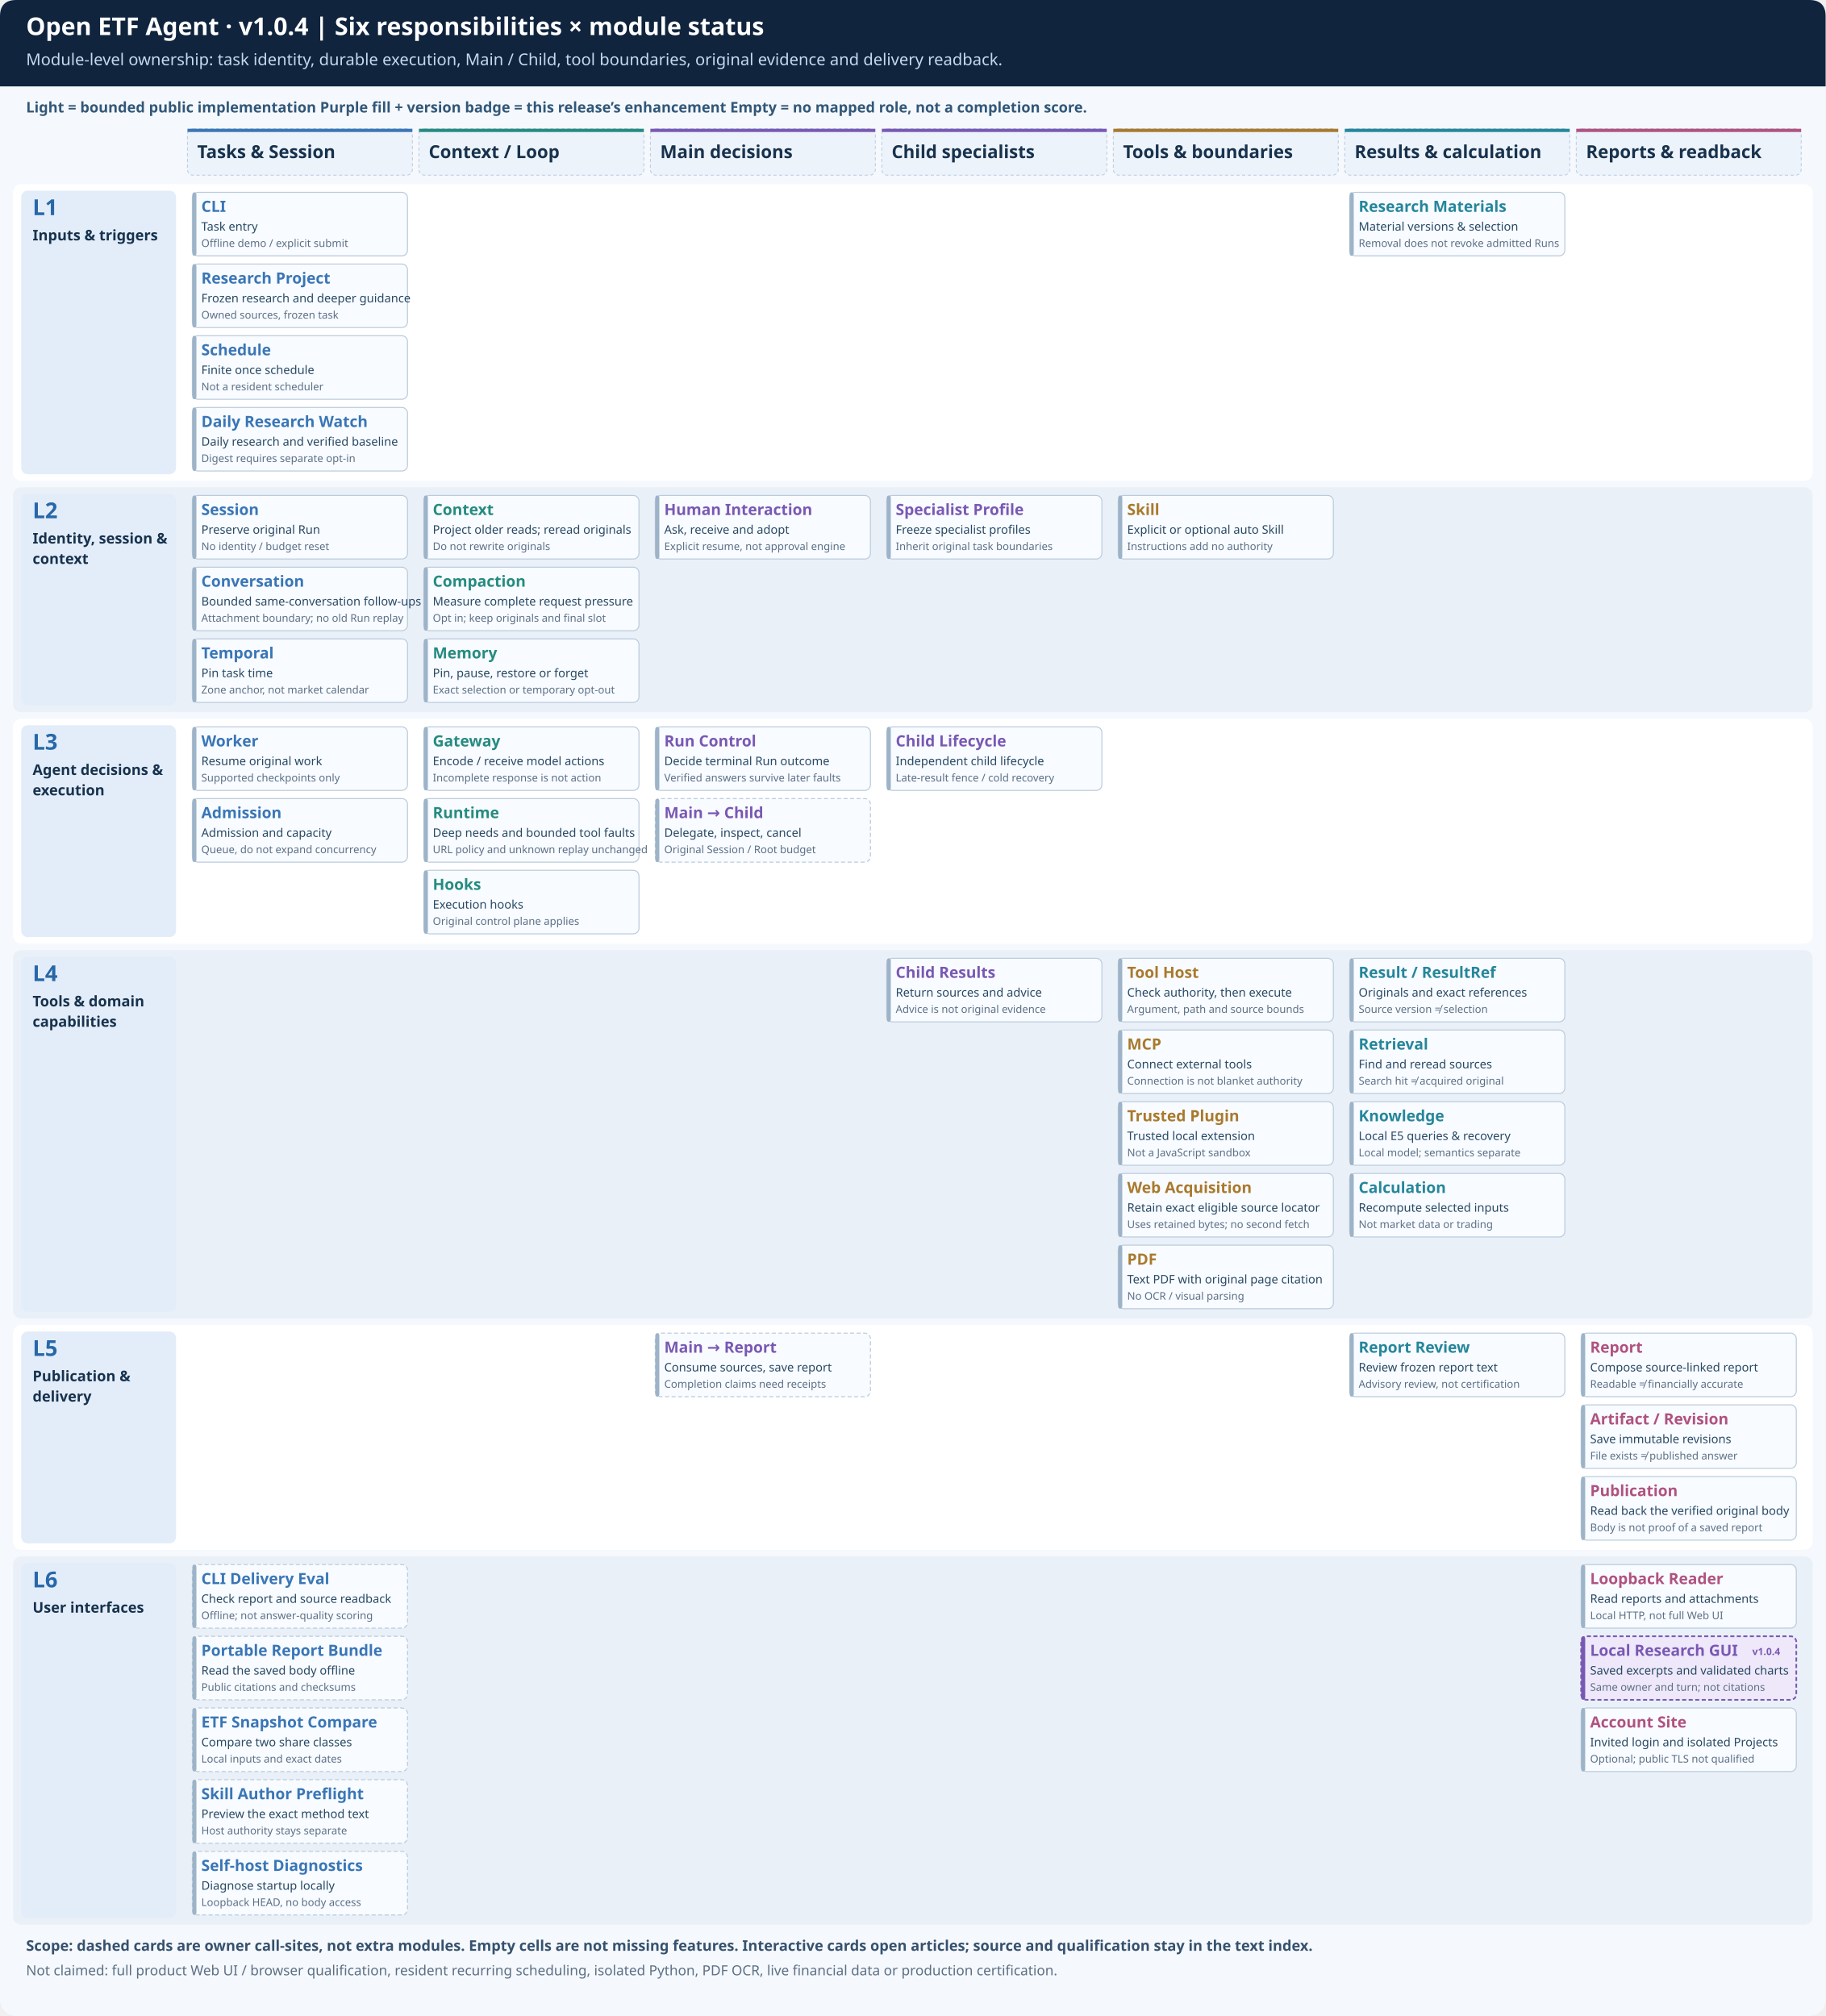
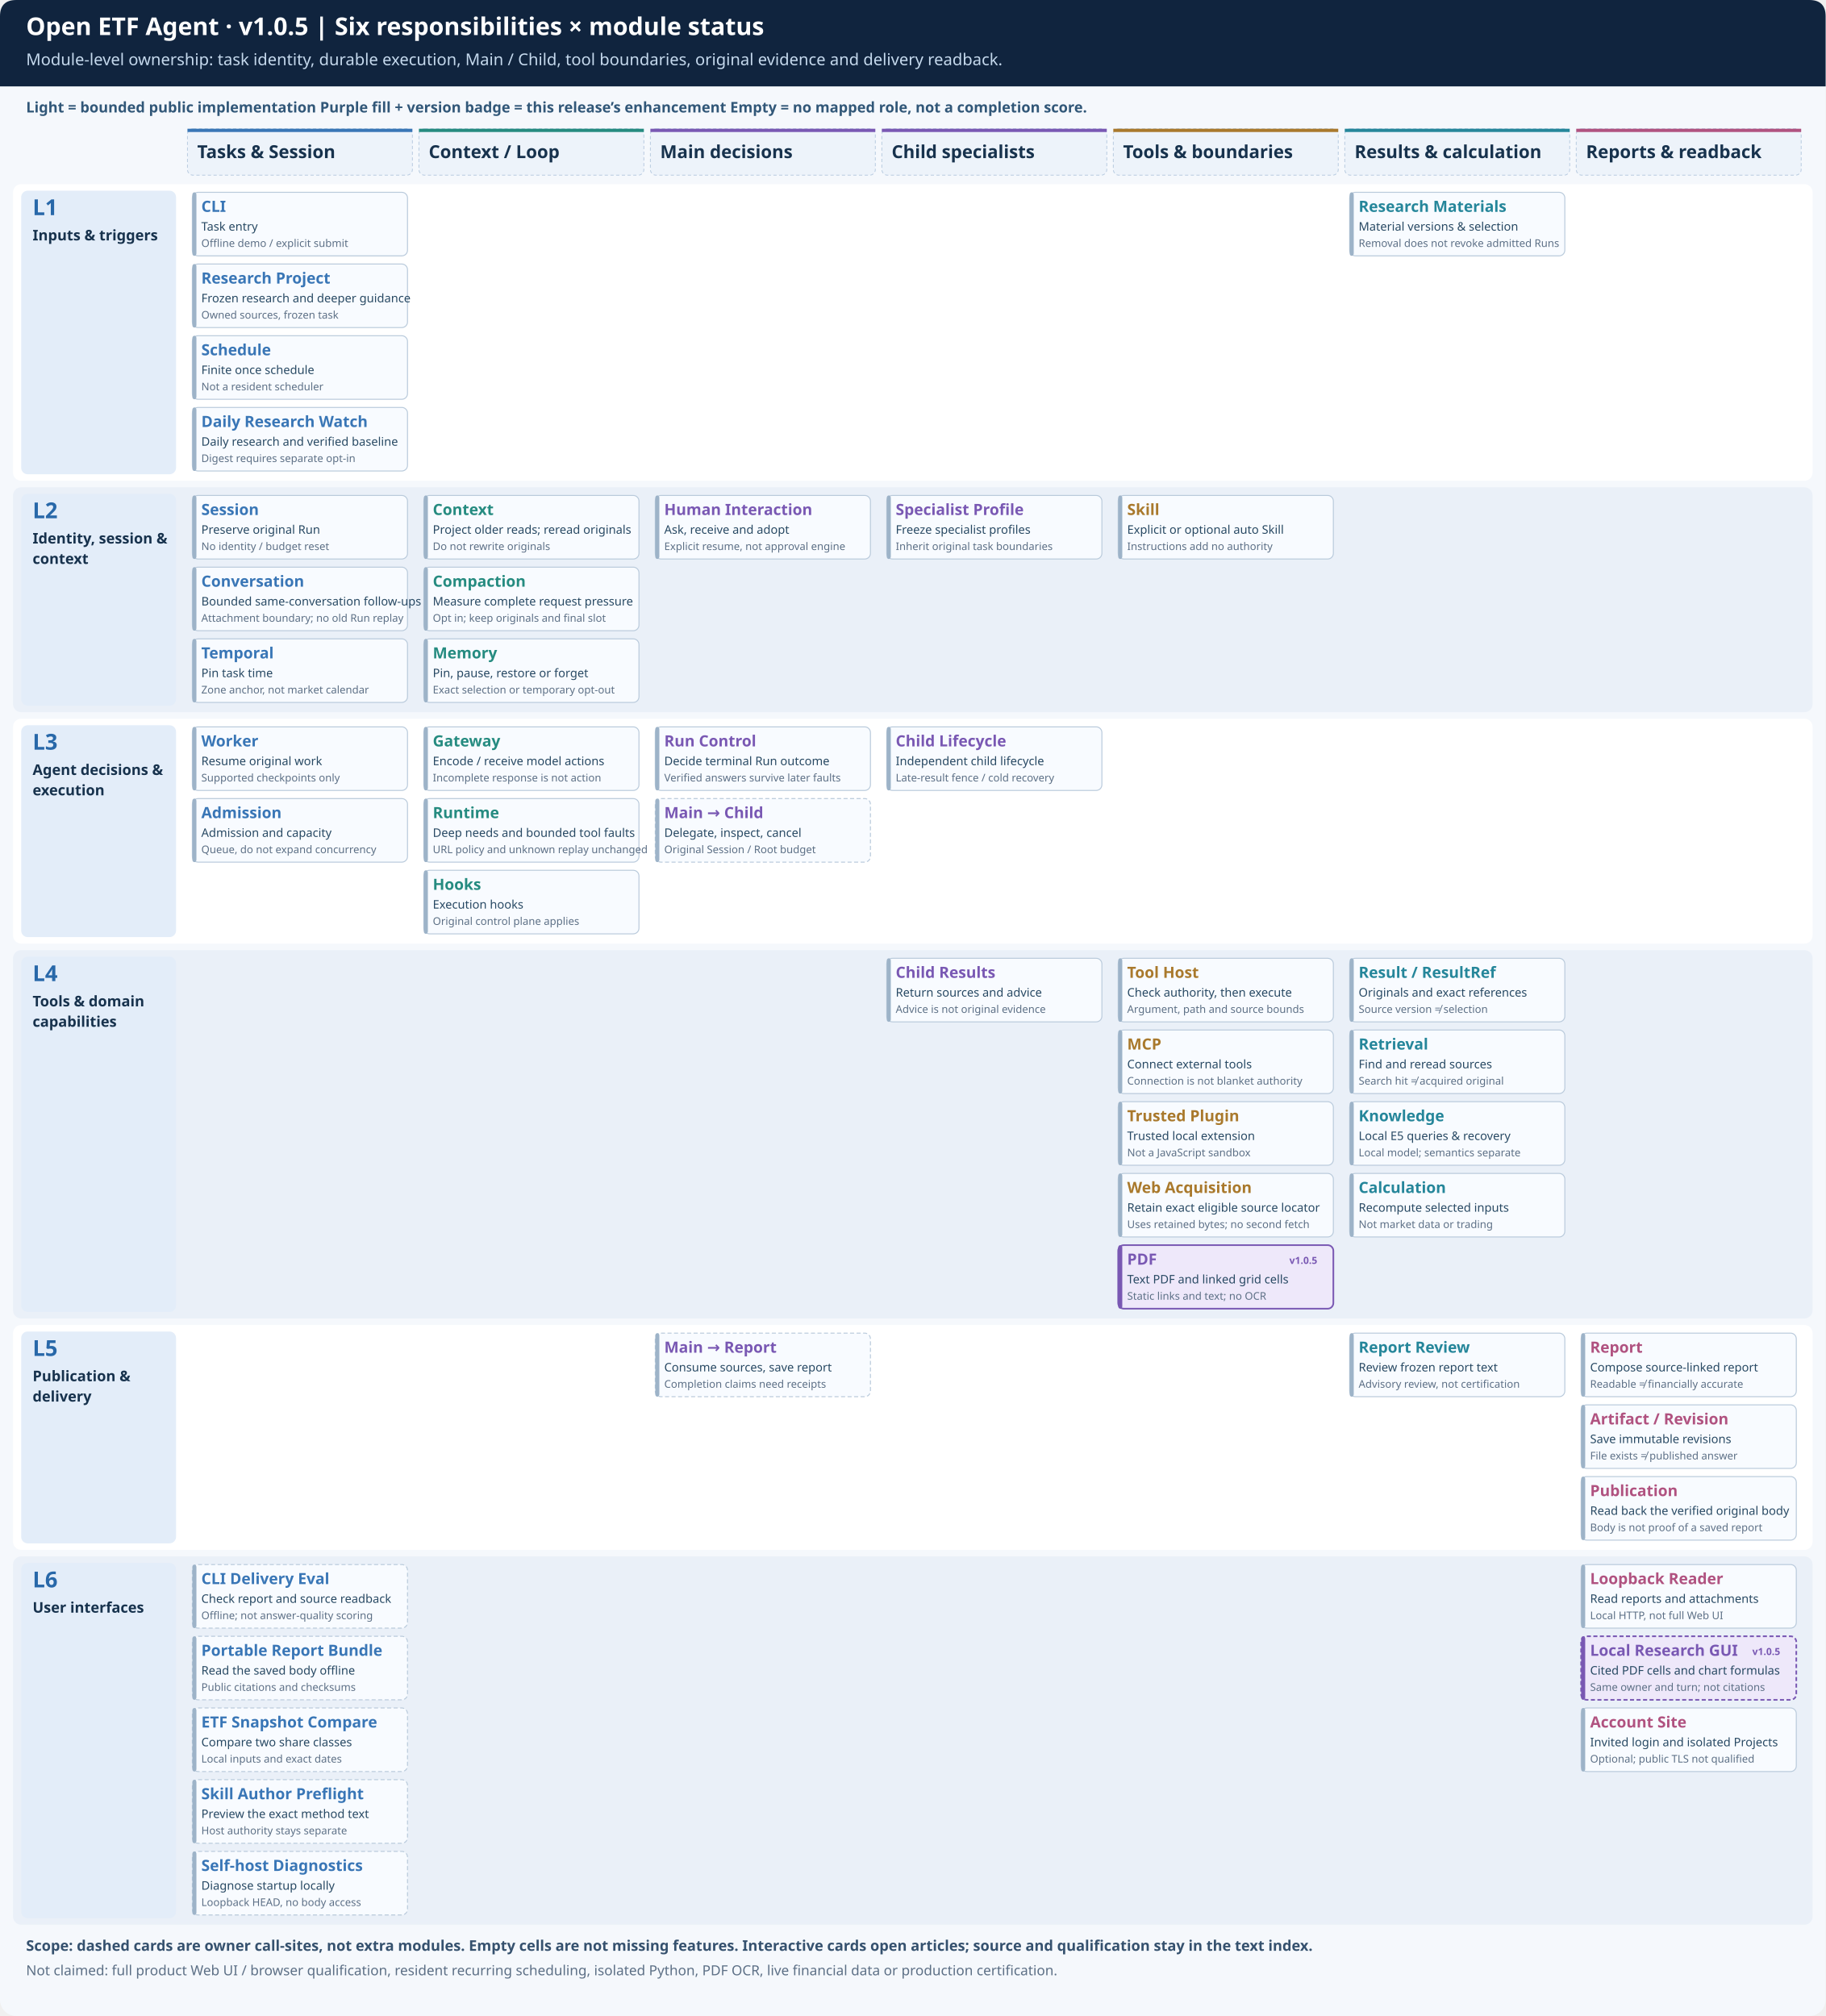
<svg xmlns="http://www.w3.org/2000/svg" width="2240" height="2474" viewBox="0 0 2240 2474" role="img" aria-labelledby="title desc">
  <rect width="2240" height="2474" rx="20" fill="#f5f8fc" />
  <path d="M20 0h2200q20 0 20 20v86H0V20Q0 0 20 0" fill="#10243e" />
  <g font-family="system-ui, sans-serif">
-     <text x="32" y="43" font-size="30" fill="#fff" font-weight="700">Open ETF Agent · v1.0.4 | Six responsibilities × module status</text>
+     <text x="32" y="43" font-size="30" fill="#fff" font-weight="700">Open ETF Agent · v1.0.5 | Six responsibilities × module status</text>
    <text x="32" y="80" font-size="20" fill="#c5d9ed" font-weight="400">Module-level ownership: task identity, durable execution, Main / Child, tool boundaries, original evidence and delivery readback.</text>
    <text x="32" y="138" font-size="18" fill="#315778" font-weight="600">Light = bounded public implementation   Purple fill + version badge = this release’s enhancement   Empty = no mapped role, not a completion score.</text>
    <rect x="230" y="158" width="276" height="57" rx="7" fill="#edf3fa" stroke="#b8cbe0" stroke-dasharray="4 3" />
    <rect x="230" y="158" width="276" height="4" fill="#3976b6" />
    <text x="242" y="194" font-size="22" fill="#17324d" font-weight="700">Tasks &amp; Session</text>
    <rect x="514" y="158" width="276" height="57" rx="7" fill="#edf3fa" stroke="#b8cbe0" stroke-dasharray="4 3" />
    <rect x="514" y="158" width="276" height="4" fill="#258b80" />
    <text x="526" y="194" font-size="22" fill="#17324d" font-weight="700">Context / Loop</text>
    <rect x="798" y="158" width="276" height="57" rx="7" fill="#edf3fa" stroke="#b8cbe0" stroke-dasharray="4 3" />
    <rect x="798" y="158" width="276" height="4" fill="#7958b3" />
    <text x="810" y="194" font-size="22" fill="#17324d" font-weight="700">Main decisions</text>
    <rect x="1082" y="158" width="276" height="57" rx="7" fill="#edf3fa" stroke="#b8cbe0" stroke-dasharray="4 3" />
    <rect x="1082" y="158" width="276" height="4" fill="#7958b3" />
    <text x="1094" y="194" font-size="22" fill="#17324d" font-weight="700">Child specialists</text>
    <rect x="1366" y="158" width="276" height="57" rx="7" fill="#edf3fa" stroke="#b8cbe0" stroke-dasharray="4 3" />
    <rect x="1366" y="158" width="276" height="4" fill="#a9792c" />
    <text x="1378" y="194" font-size="22" fill="#17324d" font-weight="700">Tools &amp; boundaries</text>
    <rect x="1650" y="158" width="276" height="57" rx="7" fill="#edf3fa" stroke="#b8cbe0" stroke-dasharray="4 3" />
    <rect x="1650" y="158" width="276" height="4" fill="#25869a" />
    <text x="1662" y="194" font-size="22" fill="#17324d" font-weight="700">Results &amp; calculation</text>
    <rect x="1934" y="158" width="276" height="57" rx="7" fill="#edf3fa" stroke="#b8cbe0" stroke-dasharray="4 3" />
    <rect x="1934" y="158" width="276" height="4" fill="#b05280" />
    <text x="1946" y="194" font-size="22" fill="#17324d" font-weight="700">Reports &amp; readback</text>
    <rect x="16" y="226" width="2208" height="364" rx="10" fill="#ffffff" />
    <rect x="26" y="234" width="190" height="348" rx="8" fill="#e3edf9" />
    <text x="40" y="264" font-size="27" fill="#2868a9" font-weight="700">L1</text>
    <text x="40" y="295" font-size="18" fill="#17324d" font-weight="700">Inputs &amp; triggers</text>
    <a href="https://hpoenixf.com/eff-agent-article/en/articles/agent-in-15-minutes" target="_blank" rel="noopener noreferrer">
      <rect x="236" y="236" width="264" height="78" rx="7" fill="#f8fbff" stroke="#b9cadb" stroke-width="1.2" />
      <rect x="236" y="236" width="5" height="78" rx="3" fill="#9db3c8" />
      <text x="247" y="260" font-size="19" fill="#3976b6" font-weight="700">CLI</text>
      <text x="247" y="283" font-size="14.5" fill="#284963" font-weight="500">Task entry</text>
      <text x="247" y="303" font-size="13" fill="#5c6f85" font-weight="400">Offline demo / explicit submit</text>
    </a>
    <a href="https://hpoenixf.com/eff-agent-article/en/articles/open-etf-agent-research-project-workshop" target="_blank" rel="noopener noreferrer">
      <rect x="236" y="324" width="264" height="78" rx="7" fill="#f8fbff" stroke="#b9cadb" stroke-width="1.2" />
      <rect x="236" y="324" width="5" height="78" rx="3" fill="#9db3c8" />
      <text x="247" y="348" font-size="19" fill="#3976b6" font-weight="700">Research Project</text>
      <text x="247" y="371" font-size="14.5" fill="#284963" font-weight="500">Frozen research and deeper guidance</text>
      <text x="247" y="391" font-size="13" fill="#5c6f85" font-weight="400">Owned sources, frozen task</text>
    </a>
    <a href="https://hpoenixf.com/eff-agent-article/en/articles/agent-autonomous-scheduled-research" target="_blank" rel="noopener noreferrer">
      <rect x="236" y="412" width="264" height="78" rx="7" fill="#f8fbff" stroke="#b9cadb" stroke-width="1.2" />
      <rect x="236" y="412" width="5" height="78" rx="3" fill="#9db3c8" />
      <text x="247" y="436" font-size="19" fill="#3976b6" font-weight="700">Schedule</text>
      <text x="247" y="459" font-size="14.5" fill="#284963" font-weight="500">Finite once schedule</text>
      <text x="247" y="479" font-size="13" fill="#5c6f85" font-weight="400">Not a resident scheduler</text>
    </a>
    <a href="https://hpoenixf.com/eff-agent-article/en/articles/agent-autonomous-scheduled-research" target="_blank" rel="noopener noreferrer">
      <rect x="236" y="500" width="264" height="78" rx="7" fill="#f8fbff" stroke="#b9cadb" stroke-width="1.2" />
      <rect x="236" y="500" width="5" height="78" rx="3" fill="#9db3c8" />
      <text x="247" y="524" font-size="19" fill="#3976b6" font-weight="700">Daily Research Watch</text>
      <text x="247" y="547" font-size="14.5" fill="#284963" font-weight="500">Daily research and verified baseline</text>
      <text x="247" y="567" font-size="13" fill="#5c6f85" font-weight="400">Digest requires separate opt-in</text>
    </a>
    <a href="https://hpoenixf.com/eff-agent-article/en/articles/agent-research-assets-identity-version-lifecycle" target="_blank" rel="noopener noreferrer">
      <rect x="1656" y="236" width="264" height="78" rx="7" fill="#f8fbff" stroke="#b9cadb" stroke-width="1.2" />
      <rect x="1656" y="236" width="5" height="78" rx="3" fill="#9db3c8" />
      <text x="1667" y="260" font-size="19" fill="#25869a" font-weight="700">Research Materials</text>
      <text x="1667" y="283" font-size="14.5" fill="#284963" font-weight="500">Material versions &amp; selection</text>
      <text x="1667" y="303" font-size="13" fill="#5c6f85" font-weight="400">Removal does not revoke admitted Runs</text>
    </a>
    <rect x="16" y="598" width="2208" height="276" rx="10" fill="#eaf0f8" />
    <rect x="26" y="606" width="190" height="260" rx="8" fill="#e3edf9" />
    <text x="40" y="636" font-size="27" fill="#2868a9" font-weight="700">L2</text>
    <text x="40" y="667" font-size="18" fill="#17324d" font-weight="700">Identity, session &amp;</text>
    <text x="40" y="692" font-size="18" fill="#17324d" font-weight="700">context</text>
    <a href="https://hpoenixf.com/eff-agent-article/en/articles/agent-task-session-run-worker-schedule" target="_blank" rel="noopener noreferrer">
      <rect x="236" y="608" width="264" height="78" rx="7" fill="#f8fbff" stroke="#b9cadb" stroke-width="1.2" />
      <rect x="236" y="608" width="5" height="78" rx="3" fill="#9db3c8" />
      <text x="247" y="632" font-size="19" fill="#3976b6" font-weight="700">Session</text>
      <text x="247" y="655" font-size="14.5" fill="#284963" font-weight="500">Preserve original Run</text>
      <text x="247" y="675" font-size="13" fill="#5c6f85" font-weight="400">No identity / budget reset</text>
    </a>
    <a href="https://hpoenixf.com/eff-agent-article/en/articles/agent-conversation-admission-task-continuation" target="_blank" rel="noopener noreferrer">
      <rect x="236" y="696" width="264" height="78" rx="7" fill="#f8fbff" stroke="#b9cadb" stroke-width="1.2" />
      <rect x="236" y="696" width="5" height="78" rx="3" fill="#9db3c8" />
      <text x="247" y="720" font-size="19" fill="#3976b6" font-weight="700">Conversation</text>
      <text x="247" y="743" font-size="14.5" fill="#284963" font-weight="500">Bounded same-conversation follow-ups</text>
      <text x="247" y="763" font-size="13" fill="#5c6f85" font-weight="400">Attachment boundary; no old Run replay</text>
    </a>
    <a href="https://hpoenixf.com/eff-agent-article/en/articles/agent-temporal-semantics-market-calendar" target="_blank" rel="noopener noreferrer">
      <rect x="236" y="784" width="264" height="78" rx="7" fill="#f8fbff" stroke="#b9cadb" stroke-width="1.2" />
      <rect x="236" y="784" width="5" height="78" rx="3" fill="#9db3c8" />
      <text x="247" y="808" font-size="19" fill="#3976b6" font-weight="700">Temporal</text>
      <text x="247" y="831" font-size="14.5" fill="#284963" font-weight="500">Pin task time</text>
      <text x="247" y="851" font-size="13" fill="#5c6f85" font-weight="400">Zone anchor, not market calendar</text>
    </a>
    <a href="https://hpoenixf.com/eff-agent-article/en/articles/agent-context-governance-actions" target="_blank" rel="noopener noreferrer">
      <rect x="520" y="608" width="264" height="78" rx="7" fill="#f8fbff" stroke="#b9cadb" stroke-width="1.2" />
      <rect x="520" y="608" width="5" height="78" rx="3" fill="#9db3c8" />
      <text x="531" y="632" font-size="19" fill="#258b80" font-weight="700">Context</text>
      <text x="531" y="655" font-size="14.5" fill="#284963" font-weight="500">Project older reads; reread originals</text>
      <text x="531" y="675" font-size="13" fill="#5c6f85" font-weight="400">Do not rewrite originals</text>
    </a>
    <a href="https://hpoenixf.com/eff-agent-article/en/articles/agent-main-run-context-compaction" target="_blank" rel="noopener noreferrer">
      <rect x="520" y="696" width="264" height="78" rx="7" fill="#f8fbff" stroke="#b9cadb" stroke-width="1.2" />
      <rect x="520" y="696" width="5" height="78" rx="3" fill="#9db3c8" />
      <text x="531" y="720" font-size="19" fill="#258b80" font-weight="700">Compaction</text>
      <text x="531" y="743" font-size="14.5" fill="#284963" font-weight="500">Measure complete request pressure</text>
      <text x="531" y="763" font-size="13" fill="#5c6f85" font-weight="400">Opt in; keep originals and final slot</text>
    </a>
    <a href="https://hpoenixf.com/eff-agent-article/en/articles/026-agent-memory-forget-durable-effects" target="_blank" rel="noopener noreferrer">
      <rect x="520" y="784" width="264" height="78" rx="7" fill="#f8fbff" stroke="#b9cadb" stroke-width="1.2" />
      <rect x="520" y="784" width="5" height="78" rx="3" fill="#9db3c8" />
      <text x="531" y="808" font-size="19" fill="#258b80" font-weight="700">Memory</text>
      <text x="531" y="831" font-size="14.5" fill="#284963" font-weight="500">Pin, pause, restore or forget</text>
      <text x="531" y="851" font-size="13" fill="#5c6f85" font-weight="400">Exact selection or temporary opt-out</text>
    </a>
    <a href="https://hpoenixf.com/eff-agent-article/en/articles/agent-durable-human-interaction-response-adoption" target="_blank" rel="noopener noreferrer">
      <rect x="804" y="608" width="264" height="78" rx="7" fill="#f8fbff" stroke="#b9cadb" stroke-width="1.2" />
      <rect x="804" y="608" width="5" height="78" rx="3" fill="#9db3c8" />
      <text x="815" y="632" font-size="19" fill="#7958b3" font-weight="700">Human Interaction</text>
      <text x="815" y="655" font-size="14.5" fill="#284963" font-weight="500">Ask, receive and adopt</text>
      <text x="815" y="675" font-size="13" fill="#5c6f85" font-weight="400">Explicit resume, not approval engine</text>
    </a>
    <a href="https://hpoenixf.com/eff-agent-article/en/articles/agent-custom-expert-from-prompt-to-recovery" target="_blank" rel="noopener noreferrer">
      <rect x="1088" y="608" width="264" height="78" rx="7" fill="#f8fbff" stroke="#b9cadb" stroke-width="1.2" />
      <rect x="1088" y="608" width="5" height="78" rx="3" fill="#9db3c8" />
      <text x="1099" y="632" font-size="19" fill="#7958b3" font-weight="700">Specialist Profile</text>
      <text x="1099" y="655" font-size="14.5" fill="#284963" font-weight="500">Freeze specialist profiles</text>
      <text x="1099" y="675" font-size="13" fill="#5c6f85" font-weight="400">Inherit original task boundaries</text>
    </a>
    <a href="https://hpoenixf.com/eff-agent-article/en/articles/agent-skill-from-markdown-to-callable-research" target="_blank" rel="noopener noreferrer">
      <rect x="1372" y="608" width="264" height="78" rx="7" fill="#f8fbff" stroke="#b9cadb" stroke-width="1.2" />
      <rect x="1372" y="608" width="5" height="78" rx="3" fill="#9db3c8" />
      <text x="1383" y="632" font-size="19" fill="#a9792c" font-weight="700">Skill</text>
      <text x="1383" y="655" font-size="14.5" fill="#284963" font-weight="500">Explicit or optional auto Skill</text>
      <text x="1383" y="675" font-size="13" fill="#5c6f85" font-weight="400">Instructions add no authority</text>
    </a>
    <rect x="16" y="882" width="2208" height="276" rx="10" fill="#ffffff" />
    <rect x="26" y="890" width="190" height="260" rx="8" fill="#e3edf9" />
    <text x="40" y="920" font-size="27" fill="#2868a9" font-weight="700">L3</text>
    <text x="40" y="951" font-size="18" fill="#17324d" font-weight="700">Agent decisions &amp;</text>
    <text x="40" y="976" font-size="18" fill="#17324d" font-weight="700">execution</text>
    <a href="https://hpoenixf.com/eff-agent-article/en/articles/open-etf-agent-v010-system-design" target="_blank" rel="noopener noreferrer">
      <rect x="236" y="892" width="264" height="78" rx="7" fill="#f8fbff" stroke="#b9cadb" stroke-width="1.2" />
      <rect x="236" y="892" width="5" height="78" rx="3" fill="#9db3c8" />
      <text x="247" y="916" font-size="19" fill="#3976b6" font-weight="700">Worker</text>
      <text x="247" y="939" font-size="14.5" fill="#284963" font-weight="500">Resume original work</text>
      <text x="247" y="959" font-size="13" fill="#5c6f85" font-weight="400">Supported checkpoints only</text>
    </a>
    <a href="https://hpoenixf.com/eff-agent-article/en/articles/agent-provider-admission-capacity-lease" target="_blank" rel="noopener noreferrer">
      <rect x="236" y="980" width="264" height="78" rx="7" fill="#f8fbff" stroke="#b9cadb" stroke-width="1.2" />
      <rect x="236" y="980" width="5" height="78" rx="3" fill="#9db3c8" />
      <text x="247" y="1004" font-size="19" fill="#3976b6" font-weight="700">Admission</text>
      <text x="247" y="1027" font-size="14.5" fill="#284963" font-weight="500">Admission and capacity</text>
      <text x="247" y="1047" font-size="13" fill="#5c6f85" font-weight="400">Queue, do not expand concurrency</text>
    </a>
    <a href="https://hpoenixf.com/eff-agent-article/en/articles/agent-provider-architecture-and-admission" target="_blank" rel="noopener noreferrer">
      <rect x="520" y="892" width="264" height="78" rx="7" fill="#f8fbff" stroke="#b9cadb" stroke-width="1.2" />
      <rect x="520" y="892" width="5" height="78" rx="3" fill="#9db3c8" />
      <text x="531" y="916" font-size="19" fill="#258b80" font-weight="700">Gateway</text>
      <text x="531" y="939" font-size="14.5" fill="#284963" font-weight="500">Encode / receive model actions</text>
      <text x="531" y="959" font-size="13" fill="#5c6f85" font-weight="400">Incomplete response is not action</text>
    </a>
    <a href="https://hpoenixf.com/eff-agent-article/en/articles/etf-agent-model-harness-research-loop" target="_blank" rel="noopener noreferrer">
      <rect x="520" y="980" width="264" height="78" rx="7" fill="#f8fbff" stroke="#b9cadb" stroke-width="1.2" />
      <rect x="520" y="980" width="5" height="78" rx="3" fill="#9db3c8" />
      <text x="531" y="1004" font-size="19" fill="#258b80" font-weight="700">Runtime</text>
      <text x="531" y="1027" font-size="14.5" fill="#284963" font-weight="500">Deep needs and bounded tool faults</text>
      <text x="531" y="1047" font-size="13" fill="#5c6f85" font-weight="400">URL policy and unknown replay unchanged</text>
    </a>
    <a href="https://hpoenixf.com/eff-agent-article/en/articles/agent-multi-ecosystem-hook-execution" target="_blank" rel="noopener noreferrer">
      <rect x="520" y="1068" width="264" height="78" rx="7" fill="#f8fbff" stroke="#b9cadb" stroke-width="1.2" />
      <rect x="520" y="1068" width="5" height="78" rx="3" fill="#9db3c8" />
      <text x="531" y="1092" font-size="19" fill="#258b80" font-weight="700">Hooks</text>
      <text x="531" y="1115" font-size="14.5" fill="#284963" font-weight="500">Execution hooks</text>
      <text x="531" y="1135" font-size="13" fill="#5c6f85" font-weight="400">Original control plane applies</text>
    </a>
    <a href="https://hpoenixf.com/eff-agent-article/en/articles/agent-veto-authority-and-run-termination" target="_blank" rel="noopener noreferrer">
      <rect x="804" y="892" width="264" height="78" rx="7" fill="#f8fbff" stroke="#b9cadb" stroke-width="1.2" />
      <rect x="804" y="892" width="5" height="78" rx="3" fill="#9db3c8" />
      <text x="815" y="916" font-size="19" fill="#7958b3" font-weight="700">Run Control</text>
      <text x="815" y="939" font-size="14.5" fill="#284963" font-weight="500">Decide terminal Run outcome</text>
      <text x="815" y="959" font-size="13" fill="#5c6f85" font-weight="400">Verified answers survive later faults</text>
    </a>
    <a href="https://hpoenixf.com/eff-agent-article/en/articles/agent-subagent-context-specialization" target="_blank" rel="noopener noreferrer">
      <rect x="804" y="980" width="264" height="78" rx="7" fill="#f8fbff" stroke="#b9cadb" stroke-width="1.2" stroke-dasharray="5 3" />
      <rect x="804" y="980" width="5" height="78" rx="3" fill="#9db3c8" />
      <text x="815" y="1004" font-size="19" fill="#7958b3" font-weight="700">Main → Child</text>
      <text x="815" y="1027" font-size="14.5" fill="#284963" font-weight="500">Delegate, inspect, cancel</text>
      <text x="815" y="1047" font-size="13" fill="#5c6f85" font-weight="400">Original Session / Root budget</text>
    </a>
    <a href="https://hpoenixf.com/eff-agent-article/en/articles/agent-subagent-context-specialization" target="_blank" rel="noopener noreferrer">
      <rect x="1088" y="892" width="264" height="78" rx="7" fill="#f8fbff" stroke="#b9cadb" stroke-width="1.2" />
      <rect x="1088" y="892" width="5" height="78" rx="3" fill="#9db3c8" />
      <text x="1099" y="916" font-size="19" fill="#7958b3" font-weight="700">Child Lifecycle</text>
      <text x="1099" y="939" font-size="14.5" fill="#284963" font-weight="500">Independent child lifecycle</text>
      <text x="1099" y="959" font-size="13" fill="#5c6f85" font-weight="400">Late-result fence / cold recovery</text>
    </a>
    <rect x="16" y="1166" width="2208" height="452" rx="10" fill="#eaf0f8" />
    <rect x="26" y="1174" width="190" height="436" rx="8" fill="#e3edf9" />
    <text x="40" y="1204" font-size="27" fill="#2868a9" font-weight="700">L4</text>
    <text x="40" y="1235" font-size="18" fill="#17324d" font-weight="700">Tools &amp; domain</text>
    <text x="40" y="1260" font-size="18" fill="#17324d" font-weight="700">capabilities</text>
    <a href="https://hpoenixf.com/eff-agent-article/en/articles/agent-subagent-contribution-evidence" target="_blank" rel="noopener noreferrer">
      <rect x="1088" y="1176" width="264" height="78" rx="7" fill="#f8fbff" stroke="#b9cadb" stroke-width="1.2" />
      <rect x="1088" y="1176" width="5" height="78" rx="3" fill="#9db3c8" />
      <text x="1099" y="1200" font-size="19" fill="#7958b3" font-weight="700">Child Results</text>
      <text x="1099" y="1223" font-size="14.5" fill="#284963" font-weight="500">Return sources and advice</text>
      <text x="1099" y="1243" font-size="13" fill="#5c6f85" font-weight="400">Advice is not original evidence</text>
    </a>
    <a href="https://hpoenixf.com/eff-agent-article/en/articles/agent-tool-lifecycle-and-model-input" target="_blank" rel="noopener noreferrer">
      <rect x="1372" y="1176" width="264" height="78" rx="7" fill="#f8fbff" stroke="#b9cadb" stroke-width="1.2" />
      <rect x="1372" y="1176" width="5" height="78" rx="3" fill="#9db3c8" />
      <text x="1383" y="1200" font-size="19" fill="#a9792c" font-weight="700">Tool Host</text>
      <text x="1383" y="1223" font-size="14.5" fill="#284963" font-weight="500">Check authority, then execute</text>
      <text x="1383" y="1243" font-size="13" fill="#5c6f85" font-weight="400">Argument, path and source bounds</text>
    </a>
    <a href="https://hpoenixf.com/eff-agent-article/en/articles/mcp-host-from-discovery-to-consumption" target="_blank" rel="noopener noreferrer">
      <rect x="1372" y="1264" width="264" height="78" rx="7" fill="#f8fbff" stroke="#b9cadb" stroke-width="1.2" />
      <rect x="1372" y="1264" width="5" height="78" rx="3" fill="#9db3c8" />
      <text x="1383" y="1288" font-size="19" fill="#a9792c" font-weight="700">MCP</text>
      <text x="1383" y="1311" font-size="14.5" fill="#284963" font-weight="500">Connect external tools</text>
      <text x="1383" y="1331" font-size="13" fill="#5c6f85" font-weight="400">Connection is not blanket authority</text>
    </a>
    <a href="https://hpoenixf.com/eff-agent-article/en/articles/020-agent-extension-host-smartphone" target="_blank" rel="noopener noreferrer">
      <rect x="1372" y="1352" width="264" height="78" rx="7" fill="#f8fbff" stroke="#b9cadb" stroke-width="1.2" />
      <rect x="1372" y="1352" width="5" height="78" rx="3" fill="#9db3c8" />
      <text x="1383" y="1376" font-size="19" fill="#a9792c" font-weight="700">Trusted Plugin</text>
      <text x="1383" y="1399" font-size="14.5" fill="#284963" font-weight="500">Trusted local extension</text>
      <text x="1383" y="1419" font-size="13" fill="#5c6f85" font-weight="400">Not a JavaScript sandbox</text>
    </a>
    <a href="https://hpoenixf.com/eff-agent-article/en/articles/021-agent-web-research-from-search-to-deep-reading" target="_blank" rel="noopener noreferrer">
      <rect x="1372" y="1440" width="264" height="78" rx="7" fill="#f8fbff" stroke="#b9cadb" stroke-width="1.2" />
      <rect x="1372" y="1440" width="5" height="78" rx="3" fill="#9db3c8" />
      <text x="1383" y="1464" font-size="19" fill="#a9792c" font-weight="700">Web Acquisition</text>
      <text x="1383" y="1487" font-size="14.5" fill="#284963" font-weight="500">Retain exact eligible source locator</text>
      <text x="1383" y="1507" font-size="13" fill="#5c6f85" font-weight="400">Uses retained bytes; no second fetch</text>
    </a>
    <a href="https://hpoenixf.com/eff-agent-article/en/articles/024-agent-pdf-from-text-to-evidence" target="_blank" rel="noopener noreferrer">
-       <rect x="1372" y="1528" width="264" height="78" rx="7" fill="#f8fbff" stroke="#b9cadb" stroke-width="1.2" />
-       <rect x="1372" y="1528" width="5" height="78" rx="3" fill="#9db3c8" />
-       <text x="1383" y="1552" font-size="19" fill="#a9792c" font-weight="700">PDF</text>
-       <text x="1383" y="1575" font-size="14.5" fill="#284963" font-weight="500">Text PDF with original page citation</text>
-       <text x="1383" y="1595" font-size="13" fill="#5c6f85" font-weight="400">No OCR / visual parsing</text>
+       <rect x="1372" y="1528" width="264" height="78" rx="7" fill="#eee8fa" stroke="#7958b3" stroke-width="2" />
+       <rect x="1372" y="1528" width="5" height="78" rx="3" fill="#7958b3" />
+       <text x="1383" y="1552" font-size="19" fill="#7958b3" font-weight="700">PDF</text>
+       <text x="1383" y="1575" font-size="14.5" fill="#284963" font-weight="500">Text PDF and linked grid cells</text>
+       <text x="1383" y="1595" font-size="13" fill="#5c6f85" font-weight="400">Static links and text; no OCR</text>
+       <text x="1582" y="1551" font-size="12" fill="#7958b3" font-weight="700">v1.0.5</text>
    </a>
    <a href="https://hpoenixf.com/eff-agent-article/en/articles/tool-results-outside-model-context" target="_blank" rel="noopener noreferrer">
      <rect x="1656" y="1176" width="264" height="78" rx="7" fill="#f8fbff" stroke="#b9cadb" stroke-width="1.2" />
      <rect x="1656" y="1176" width="5" height="78" rx="3" fill="#9db3c8" />
      <text x="1667" y="1200" font-size="19" fill="#25869a" font-weight="700">Result / ResultRef</text>
      <text x="1667" y="1223" font-size="14.5" fill="#284963" font-weight="500">Originals and exact references</text>
      <text x="1667" y="1243" font-size="13" fill="#5c6f85" font-weight="400">Source version ≠ selection</text>
    </a>
    <a href="https://hpoenixf.com/eff-agent-article/en/articles/agent-knowledge-retrieval-end-to-end" target="_blank" rel="noopener noreferrer">
      <rect x="1656" y="1264" width="264" height="78" rx="7" fill="#f8fbff" stroke="#b9cadb" stroke-width="1.2" />
      <rect x="1656" y="1264" width="5" height="78" rx="3" fill="#9db3c8" />
      <text x="1667" y="1288" font-size="19" fill="#25869a" font-weight="700">Retrieval</text>
      <text x="1667" y="1311" font-size="14.5" fill="#284963" font-weight="500">Find and reread sources</text>
      <text x="1667" y="1331" font-size="13" fill="#5c6f85" font-weight="400">Search hit ≠ acquired original</text>
    </a>
    <a href="https://hpoenixf.com/eff-agent-article/en/articles/agent-knowledge-retrieval-end-to-end" target="_blank" rel="noopener noreferrer">
      <rect x="1656" y="1352" width="264" height="78" rx="7" fill="#f8fbff" stroke="#b9cadb" stroke-width="1.2" />
      <rect x="1656" y="1352" width="5" height="78" rx="3" fill="#9db3c8" />
      <text x="1667" y="1376" font-size="19" fill="#25869a" font-weight="700">Knowledge</text>
      <text x="1667" y="1399" font-size="14.5" fill="#284963" font-weight="500">Local E5 queries &amp; recovery</text>
      <text x="1667" y="1419" font-size="13" fill="#5c6f85" font-weight="400">Local model; semantics separate</text>
    </a>
    <a href="https://hpoenixf.com/eff-agent-article/en/articles/open-etf-agent-v010-system-design" target="_blank" rel="noopener noreferrer">
      <rect x="1656" y="1440" width="264" height="78" rx="7" fill="#f8fbff" stroke="#b9cadb" stroke-width="1.2" />
      <rect x="1656" y="1440" width="5" height="78" rx="3" fill="#9db3c8" />
      <text x="1667" y="1464" font-size="19" fill="#25869a" font-weight="700">Calculation</text>
      <text x="1667" y="1487" font-size="14.5" fill="#284963" font-weight="500">Recompute selected inputs</text>
      <text x="1667" y="1507" font-size="13" fill="#5c6f85" font-weight="400">Not market data or trading</text>
    </a>
    <rect x="16" y="1626" width="2208" height="276" rx="10" fill="#ffffff" />
    <rect x="26" y="1634" width="190" height="260" rx="8" fill="#e3edf9" />
    <text x="40" y="1664" font-size="27" fill="#2868a9" font-weight="700">L5</text>
    <text x="40" y="1695" font-size="18" fill="#17324d" font-weight="700">Publication &amp;</text>
    <text x="40" y="1720" font-size="18" fill="#17324d" font-weight="700">delivery</text>
    <a href="https://hpoenixf.com/eff-agent-article/en/articles/open-etf-agent-v01-first-readable-report" target="_blank" rel="noopener noreferrer">
      <rect x="804" y="1636" width="264" height="78" rx="7" fill="#f8fbff" stroke="#b9cadb" stroke-width="1.2" stroke-dasharray="5 3" />
      <rect x="804" y="1636" width="5" height="78" rx="3" fill="#9db3c8" />
      <text x="815" y="1660" font-size="19" fill="#7958b3" font-weight="700">Main → Report</text>
      <text x="815" y="1683" font-size="14.5" fill="#284963" font-weight="500">Consume sources, save report</text>
      <text x="815" y="1703" font-size="13" fill="#5c6f85" font-weight="400">Completion claims need receipts</text>
    </a>
    <a href="https://hpoenixf.com/eff-agent-article/en/articles/open-etf-agent-report-review-workshop" target="_blank" rel="noopener noreferrer">
      <rect x="1656" y="1636" width="264" height="78" rx="7" fill="#f8fbff" stroke="#b9cadb" stroke-width="1.2" />
      <rect x="1656" y="1636" width="5" height="78" rx="3" fill="#9db3c8" />
      <text x="1667" y="1660" font-size="19" fill="#25869a" font-weight="700">Report Review</text>
      <text x="1667" y="1683" font-size="14.5" fill="#284963" font-weight="500">Review frozen report text</text>
      <text x="1667" y="1703" font-size="13" fill="#5c6f85" font-weight="400">Advisory review, not certification</text>
    </a>
    <a href="https://hpoenixf.com/eff-agent-article/en/articles/open-etf-agent-v01-first-readable-report" target="_blank" rel="noopener noreferrer">
      <rect x="1940" y="1636" width="264" height="78" rx="7" fill="#f8fbff" stroke="#b9cadb" stroke-width="1.2" />
      <rect x="1940" y="1636" width="5" height="78" rx="3" fill="#9db3c8" />
      <text x="1951" y="1660" font-size="19" fill="#b05280" font-weight="700">Report</text>
      <text x="1951" y="1683" font-size="14.5" fill="#284963" font-weight="500">Compose source-linked report</text>
      <text x="1951" y="1703" font-size="13" fill="#5c6f85" font-weight="400">Readable ≠ financially accurate</text>
    </a>
    <a href="https://hpoenixf.com/eff-agent-article/en/articles/agent-artifact-version-access-sharing" target="_blank" rel="noopener noreferrer">
      <rect x="1940" y="1724" width="264" height="78" rx="7" fill="#f8fbff" stroke="#b9cadb" stroke-width="1.2" />
      <rect x="1940" y="1724" width="5" height="78" rx="3" fill="#9db3c8" />
      <text x="1951" y="1748" font-size="19" fill="#b05280" font-weight="700">Artifact / Revision</text>
      <text x="1951" y="1771" font-size="14.5" fill="#284963" font-weight="500">Save immutable revisions</text>
      <text x="1951" y="1791" font-size="13" fill="#5c6f85" font-weight="400">File exists ≠ published answer</text>
    </a>
    <a href="https://hpoenixf.com/eff-agent-article/en/articles/019-agent-answer-publication" target="_blank" rel="noopener noreferrer">
      <rect x="1940" y="1812" width="264" height="78" rx="7" fill="#f8fbff" stroke="#b9cadb" stroke-width="1.2" />
      <rect x="1940" y="1812" width="5" height="78" rx="3" fill="#9db3c8" />
      <text x="1951" y="1836" font-size="19" fill="#b05280" font-weight="700">Publication</text>
      <text x="1951" y="1859" font-size="14.5" fill="#284963" font-weight="500">Read back the verified original body</text>
      <text x="1951" y="1879" font-size="13" fill="#5c6f85" font-weight="400">Body is not proof of a saved report</text>
    </a>
    <rect x="16" y="1910" width="2208" height="452" rx="10" fill="#eaf0f8" />
    <rect x="26" y="1918" width="190" height="436" rx="8" fill="#e3edf9" />
    <text x="40" y="1948" font-size="27" fill="#2868a9" font-weight="700">L6</text>
    <text x="40" y="1979" font-size="18" fill="#17324d" font-weight="700">User interfaces</text>
    <a href="https://hpoenixf.com/eff-agent-article/en/articles/open-etf-agent-v01-first-readable-report" target="_blank" rel="noopener noreferrer">
      <rect x="236" y="1920" width="264" height="78" rx="7" fill="#f8fbff" stroke="#b9cadb" stroke-width="1.2" stroke-dasharray="5 3" />
      <rect x="236" y="1920" width="5" height="78" rx="3" fill="#9db3c8" />
      <text x="247" y="1944" font-size="19" fill="#3976b6" font-weight="700">CLI Delivery Eval</text>
      <text x="247" y="1967" font-size="14.5" fill="#284963" font-weight="500">Check report and source readback</text>
      <text x="247" y="1987" font-size="13" fill="#5c6f85" font-weight="400">Offline; not answer-quality scoring</text>
    </a>
    <a href="https://hpoenixf.com/eff-agent-article/en/articles/open-etf-agent-v01-first-readable-report" target="_blank" rel="noopener noreferrer">
      <rect x="236" y="2008" width="264" height="78" rx="7" fill="#f8fbff" stroke="#b9cadb" stroke-width="1.2" stroke-dasharray="5 3" />
      <rect x="236" y="2008" width="5" height="78" rx="3" fill="#9db3c8" />
      <text x="247" y="2032" font-size="19" fill="#3976b6" font-weight="700">Portable Report Bundle</text>
      <text x="247" y="2055" font-size="14.5" fill="#284963" font-weight="500">Read the saved body offline</text>
      <text x="247" y="2075" font-size="13" fill="#5c6f85" font-weight="400">Public citations and checksums</text>
    </a>
    <a href="https://hpoenixf.com/eff-agent-article/en/articles/open-etf-agent-v01-first-readable-report" target="_blank" rel="noopener noreferrer">
      <rect x="236" y="2096" width="264" height="78" rx="7" fill="#f8fbff" stroke="#b9cadb" stroke-width="1.2" stroke-dasharray="5 3" />
      <rect x="236" y="2096" width="5" height="78" rx="3" fill="#9db3c8" />
      <text x="247" y="2120" font-size="19" fill="#3976b6" font-weight="700">ETF Snapshot Compare</text>
      <text x="247" y="2143" font-size="14.5" fill="#284963" font-weight="500">Compare two share classes</text>
      <text x="247" y="2163" font-size="13" fill="#5c6f85" font-weight="400">Local inputs and exact dates</text>
    </a>
    <a href="https://hpoenixf.com/eff-agent-article/en/articles/agent-skill-from-markdown-to-callable-research" target="_blank" rel="noopener noreferrer">
      <rect x="236" y="2184" width="264" height="78" rx="7" fill="#f8fbff" stroke="#b9cadb" stroke-width="1.2" stroke-dasharray="5 3" />
      <rect x="236" y="2184" width="5" height="78" rx="3" fill="#9db3c8" />
      <text x="247" y="2208" font-size="19" fill="#3976b6" font-weight="700">Skill Author Preflight</text>
      <text x="247" y="2231" font-size="14.5" fill="#284963" font-weight="500">Preview the exact method text</text>
      <text x="247" y="2251" font-size="13" fill="#5c6f85" font-weight="400">Host authority stays separate</text>
    </a>
    <a href="https://hpoenixf.com/eff-agent-article/en/articles/open-etf-agent-v010-system-design" target="_blank" rel="noopener noreferrer">
      <rect x="236" y="2272" width="264" height="78" rx="7" fill="#f8fbff" stroke="#b9cadb" stroke-width="1.2" stroke-dasharray="5 3" />
      <rect x="236" y="2272" width="5" height="78" rx="3" fill="#9db3c8" />
      <text x="247" y="2296" font-size="19" fill="#3976b6" font-weight="700">Self-host Diagnostics</text>
      <text x="247" y="2319" font-size="14.5" fill="#284963" font-weight="500">Diagnose startup locally</text>
      <text x="247" y="2339" font-size="13" fill="#5c6f85" font-weight="400">Loopback HEAD, no body access</text>
    </a>
    <a href="https://hpoenixf.com/eff-agent-article/en/articles/open-etf-agent-v010-system-design" target="_blank" rel="noopener noreferrer">
      <rect x="1940" y="1920" width="264" height="78" rx="7" fill="#f8fbff" stroke="#b9cadb" stroke-width="1.2" />
      <rect x="1940" y="1920" width="5" height="78" rx="3" fill="#9db3c8" />
      <text x="1951" y="1944" font-size="19" fill="#b05280" font-weight="700">Loopback Reader</text>
      <text x="1951" y="1967" font-size="14.5" fill="#284963" font-weight="500">Read reports and attachments</text>
      <text x="1951" y="1987" font-size="13" fill="#5c6f85" font-weight="400">Local HTTP, not full Web UI</text>
    </a>
    <a href="https://hpoenixf.com/eff-agent-article/en/articles/agent-conversation-admission-task-continuation" target="_blank" rel="noopener noreferrer">
      <rect x="1940" y="2008" width="264" height="78" rx="7" fill="#eee8fa" stroke="#7958b3" stroke-width="2" stroke-dasharray="5 3" />
      <rect x="1940" y="2008" width="5" height="78" rx="3" fill="#7958b3" />
      <text x="1951" y="2032" font-size="19" fill="#7958b3" font-weight="700">Local Research GUI</text>
-       <text x="1951" y="2055" font-size="14.5" fill="#284963" font-weight="500">Saved excerpts and validated charts</text>
+       <text x="1951" y="2055" font-size="14.5" fill="#284963" font-weight="500">Cited PDF cells and chart formulas</text>
      <text x="1951" y="2075" font-size="13" fill="#5c6f85" font-weight="400">Same owner and turn; not citations</text>
-       <text x="2150" y="2031" font-size="12" fill="#7958b3" font-weight="700">v1.0.4</text>
+       <text x="2150" y="2031" font-size="12" fill="#7958b3" font-weight="700">v1.0.5</text>
    </a>
    <a href="https://hpoenixf.com/eff-agent-article/en/articles/open-etf-agent-v010-system-design" target="_blank" rel="noopener noreferrer">
      <rect x="1940" y="2096" width="264" height="78" rx="7" fill="#f8fbff" stroke="#b9cadb" stroke-width="1.2" />
      <rect x="1940" y="2096" width="5" height="78" rx="3" fill="#9db3c8" />
      <text x="1951" y="2120" font-size="19" fill="#b05280" font-weight="700">Account Site</text>
      <text x="1951" y="2143" font-size="14.5" fill="#284963" font-weight="500">Invited login and isolated Projects</text>
      <text x="1951" y="2163" font-size="13" fill="#5c6f85" font-weight="400">Optional; public TLS not qualified</text>
    </a>
    <text x="32" y="2394" font-size="18" fill="#35516e" font-weight="600">Scope: dashed cards are owner call-sites, not extra modules. Empty cells are not missing features. Interactive cards open articles; source and qualification stay in the text index.</text>
    <text x="32" y="2424" font-size="17" fill="#5c6f85" font-weight="400">Not claimed: full product Web UI / browser qualification, resident recurring scheduling, isolated Python, PDF OCR, live financial data or production certification.</text>
  </g>
</svg>
